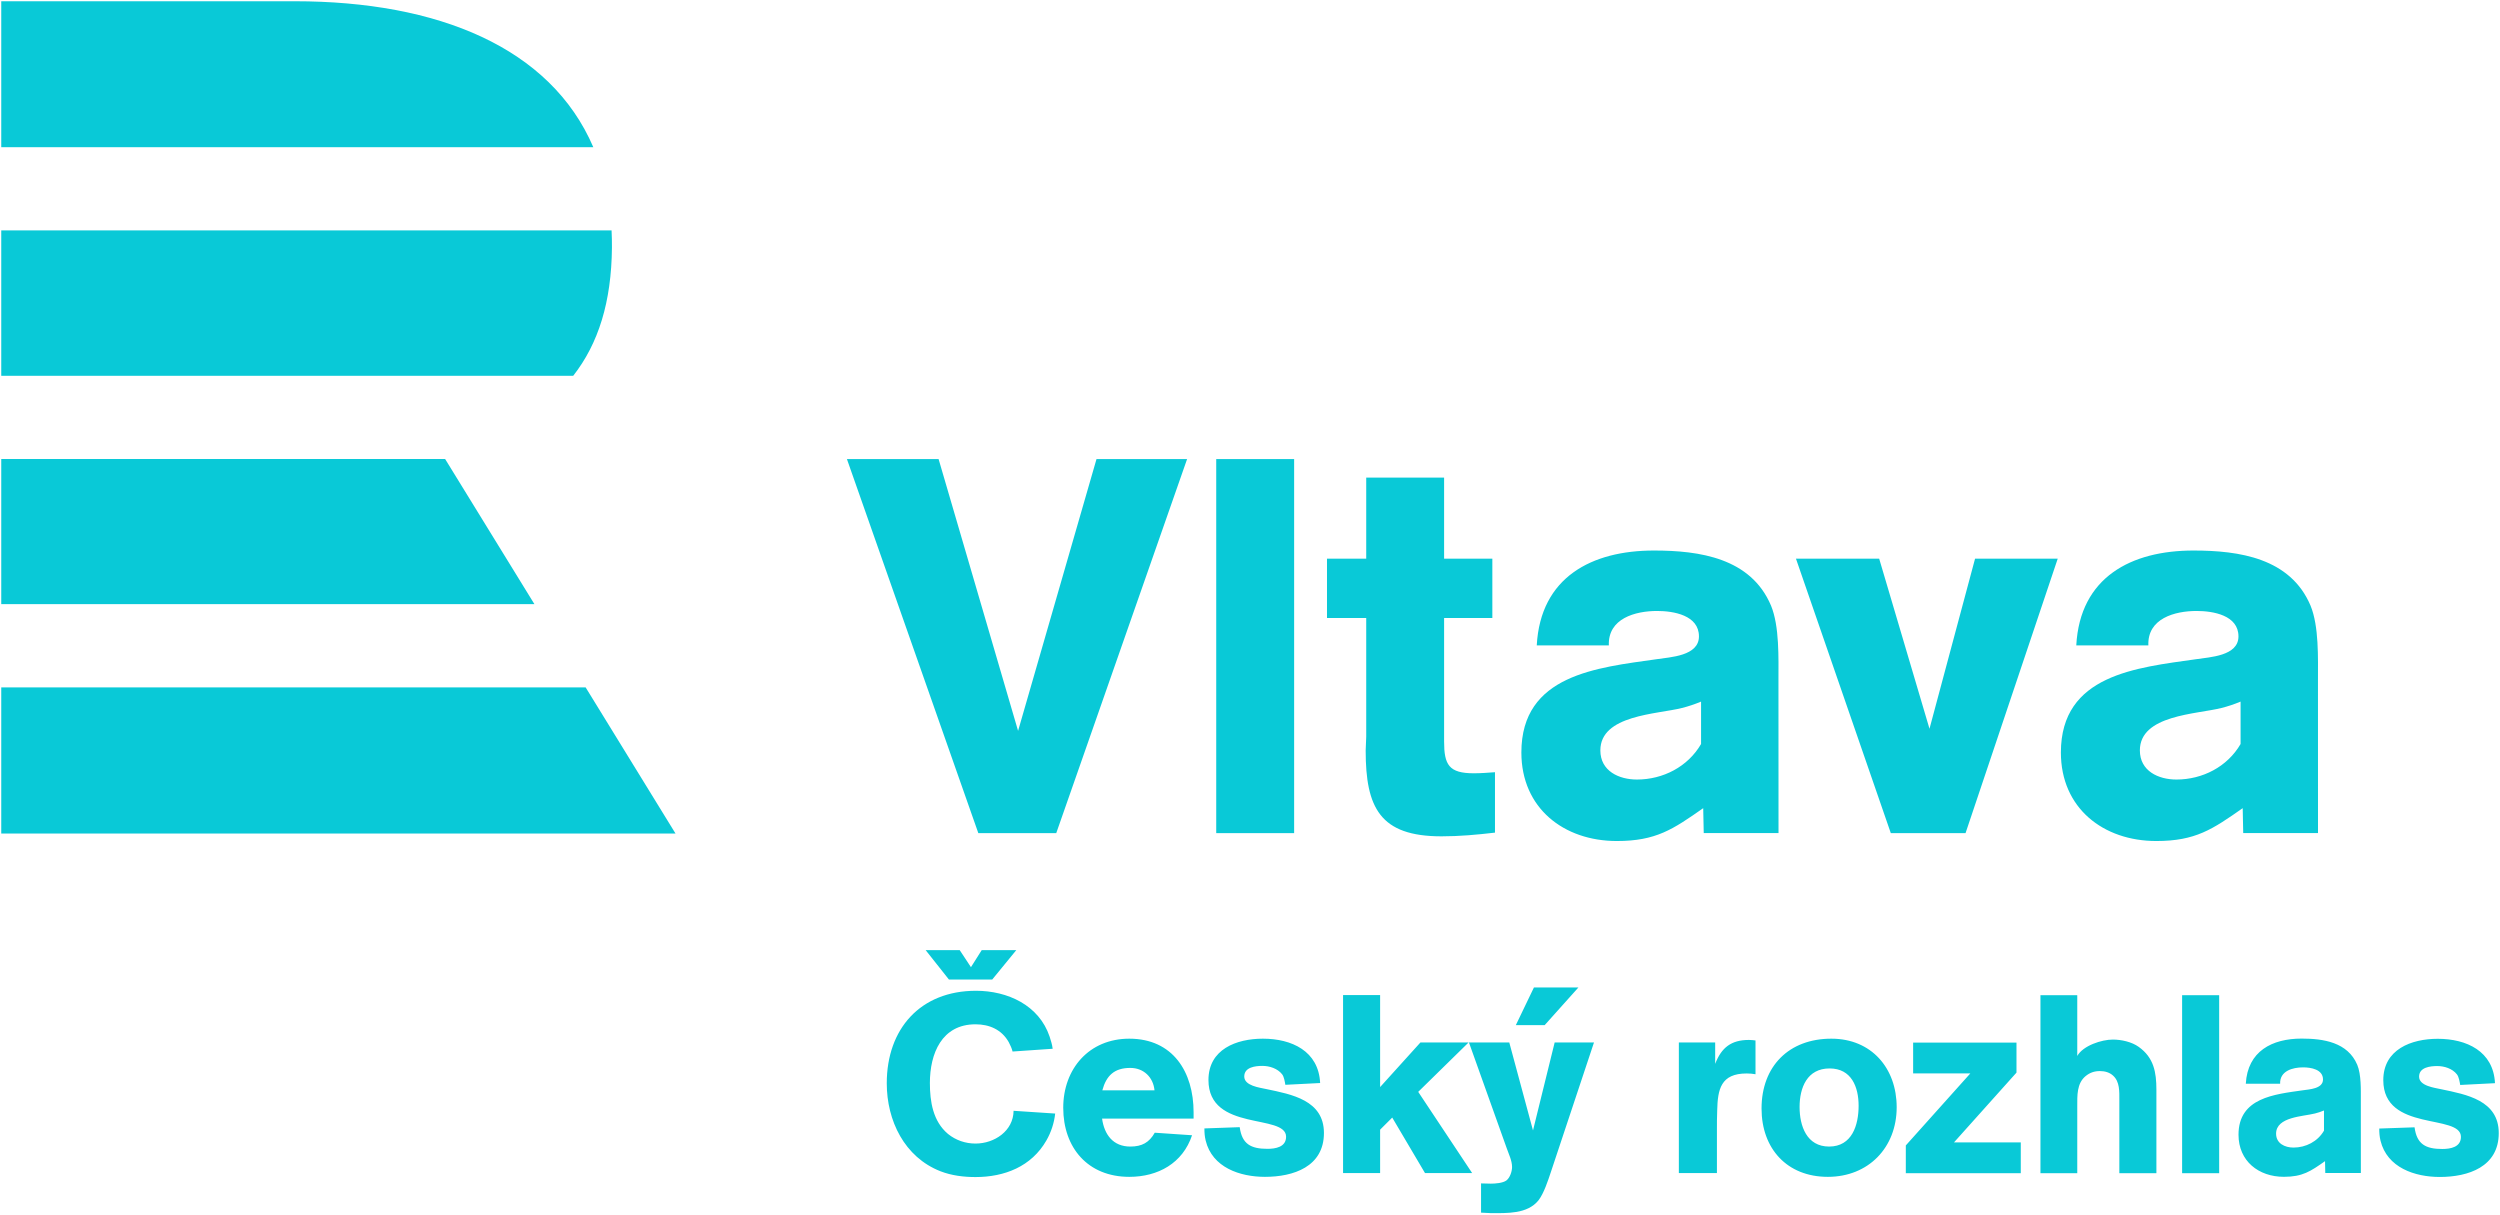
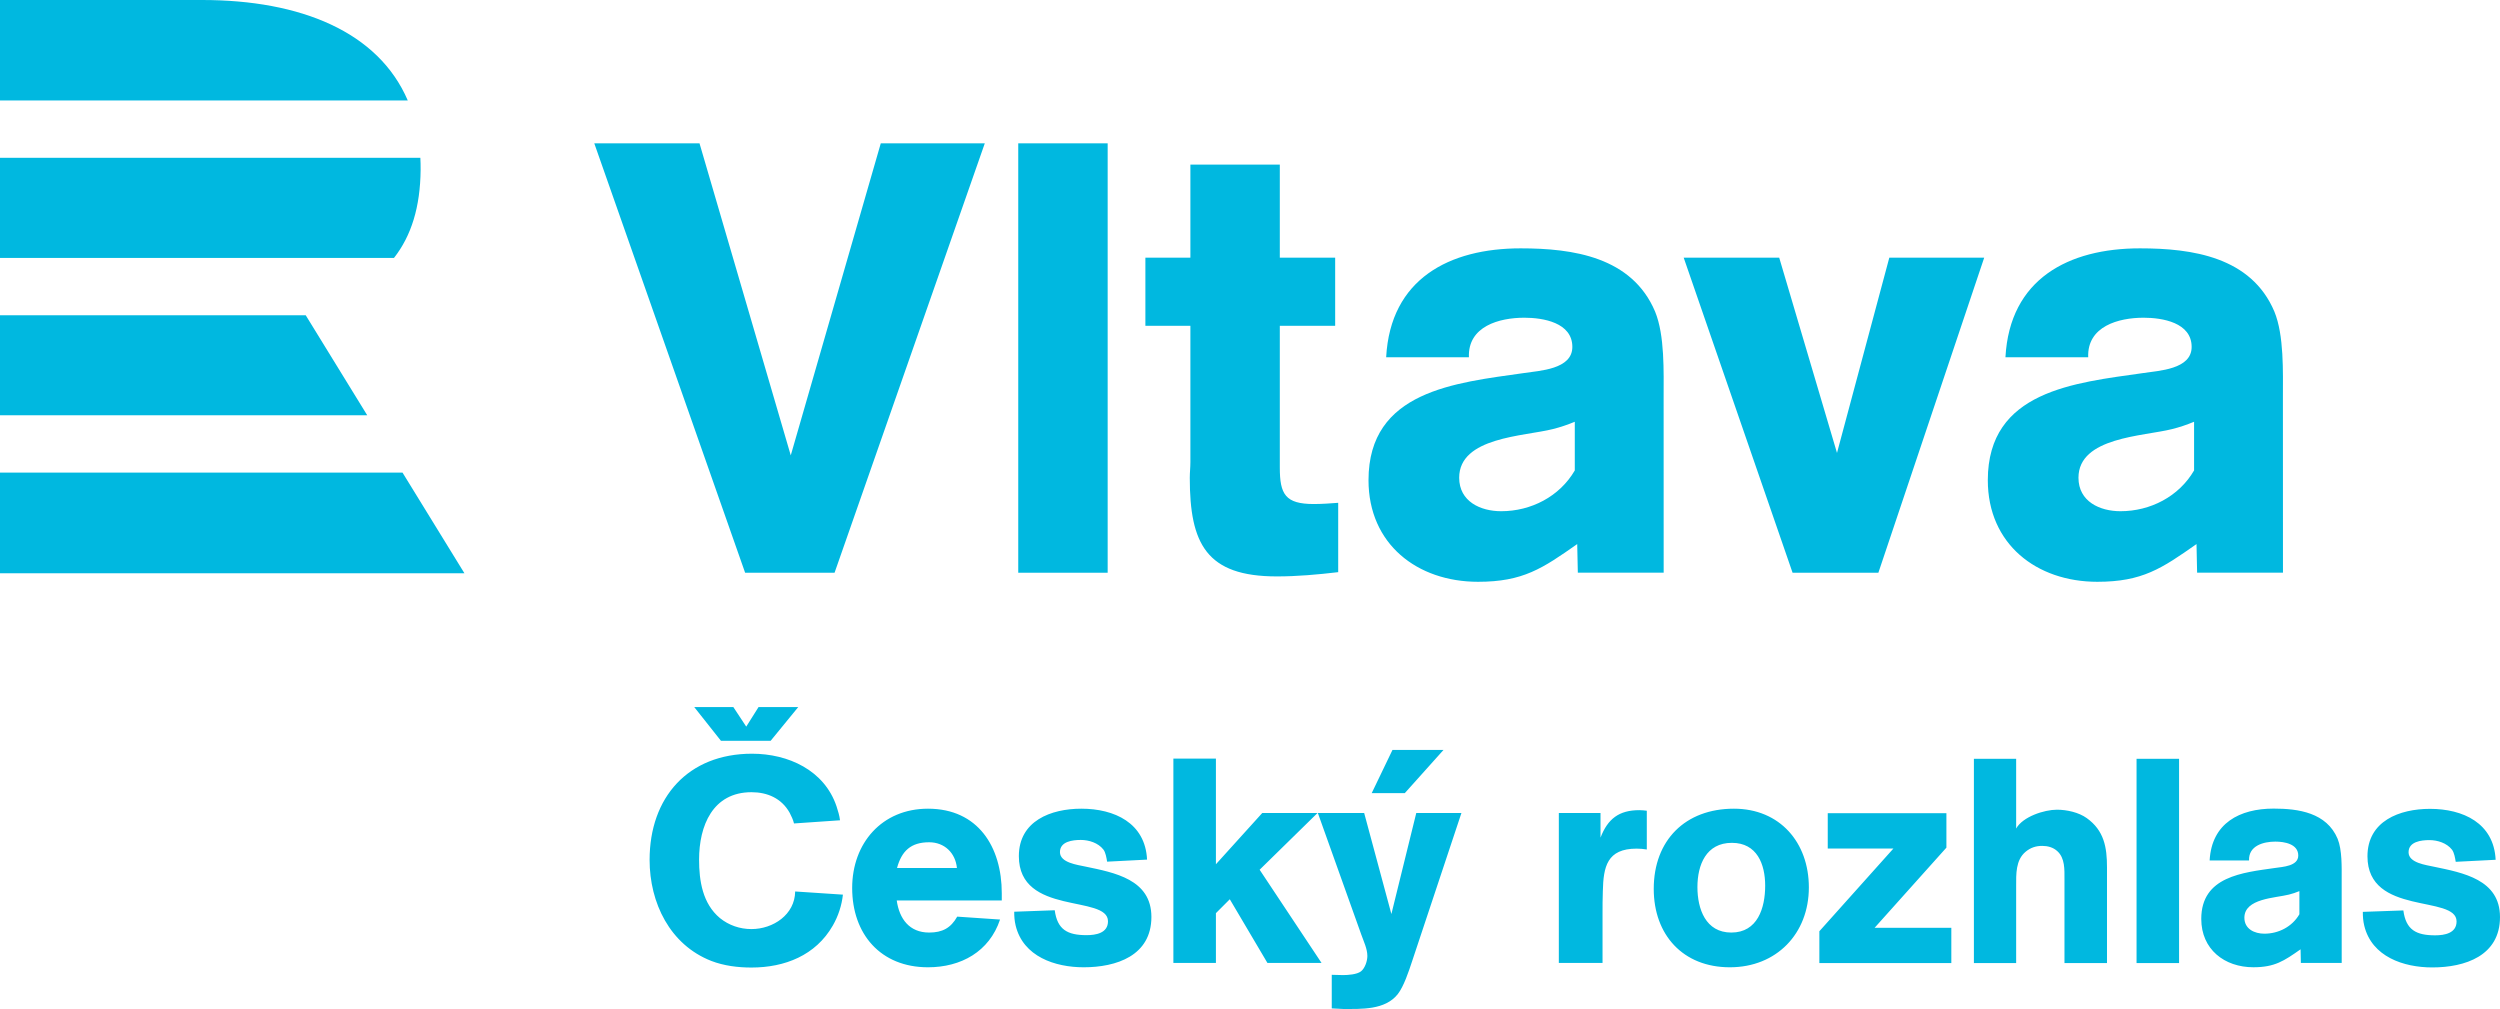
- <svg xmlns="http://www.w3.org/2000/svg" width="1000" height="485.76" id="svg3560" version="1.1">
-   <defs id="defs3562" />
-   <g id="layer1" transform="translate(-269.4351,-130.8131)">
-     <g id="g3683" transform="matrix(9.807711,0,0,9.807711,-2377.51,-5426.194)">
-       <g id="g3165" transform="matrix(1.25,0,0,-1.25,269.9351,594.6305)">
-         <path d="M 0,0 19.067,0 22,-4.769 0,-4.769 0,0 z m 0,7.451 0,-4.735 17.396,0 -2.913,4.735 -14.483,0 z m 18.662,2.716 -18.662,0 0,4.744 19.913,0 c 0.009,-0.186 0.014,-0.374 0.012,-0.566 -0.016,-1.765 -0.439,-3.126 -1.263,-4.178 m -9.087,12.22 -9.575,0 0,-4.761 19.317,0 c -1.396,3.253 -5.071,4.761 -9.742,4.761" style="fill:#09c9d7;fill-opacity:1;fill-rule:nonzero;stroke:none" id="path3167" />
-       </g>
-       <g id="g3169" transform="matrix(1.25,0,0,-1.25,310.3512,606.545)">
-         <path d="m 0,0 -1.413,0 -0.759,0.959 1.111,0 0.367,-0.556 0.351,0.556 1.128,0 L 0,0 z m 28.268,-4.118 c 0,-0.633 -0.215,-1.332 -0.963,-1.332 -0.732,0 -0.963,0.674 -0.963,1.291 0,0.633 0.248,1.258 0.979,1.258 0.716,0 0.947,-0.608 0.947,-1.217 m 1.242,-0.049 c 0,1.275 -0.823,2.237 -2.131,2.237 -1.382,0 -2.278,-0.897 -2.278,-2.279 0,-1.308 0.831,-2.229 2.163,-2.229 1.324,0 2.246,0.955 2.246,2.271 m -4.606,1.077 0,1.102 c -0.074,0.009 -0.14,0.017 -0.215,0.017 -0.575,0 -0.896,-0.247 -1.101,-0.781 l 0,0.699 -1.185,0 0,-4.261 1.242,0 0,1.39 c 0,0.214 0,0.436 0.009,0.65 0.016,0.691 0.115,1.209 0.962,1.209 0.099,0 0.189,-0.008 0.288,-0.025 m -9.246,-3.224 -1.759,2.649 1.644,1.612 -1.571,0 -1.316,-1.456 0,3.002 -1.209,0 0,-5.807 1.209,0 0,1.415 0.395,0.395 1.069,-1.81 1.538,0 z m -4.835,1.307 c 0,1.07 -1.054,1.26 -1.876,1.432 -0.222,0.049 -0.724,0.107 -0.724,0.411 0,0.305 0.362,0.346 0.592,0.346 0.231,0 0.493,-0.083 0.642,-0.272 0.066,-0.082 0.09,-0.246 0.107,-0.345 l 1.135,0.058 c -0.049,1.044 -0.93,1.447 -1.867,1.447 -0.864,0 -1.777,-0.345 -1.777,-1.349 0,-1.702 2.533,-1.086 2.533,-1.851 0,-0.337 -0.345,-0.394 -0.608,-0.394 -0.543,0 -0.831,0.156 -0.905,0.707 L 6.923,-4.858 c 0,-0.14 0.008,-0.255 0.041,-0.395 0.214,-0.881 1.119,-1.185 1.934,-1.185 0.929,0 1.925,0.33 1.925,1.431 m -5.528,1.391 -1.703,0 c 0.132,0.485 0.395,0.732 0.913,0.732 0.436,0 0.749,-0.304 0.79,-0.732 m 1.275,-0.922 0,0.206 c 0,1.316 -0.675,2.402 -2.098,2.402 -1.308,0 -2.155,-0.979 -2.155,-2.254 0,-1.308 0.806,-2.254 2.155,-2.254 0.938,0 1.744,0.445 2.048,1.357 L 5.303,-4.998 C 5.122,-5.319 4.884,-5.45 4.505,-5.45 c -0.559,0 -0.847,0.386 -0.921,0.912 l 2.986,0 z m -4.516,0.165 -1.357,0.09 c -0.008,-0.658 -0.625,-1.069 -1.242,-1.069 -0.329,0 -0.642,0.107 -0.897,0.313 -0.493,0.412 -0.592,1.061 -0.592,1.662 0,0.962 0.387,1.916 1.489,1.916 0.452,0 0.855,-0.173 1.085,-0.584 0.05,-0.099 0.099,-0.198 0.124,-0.304 l 1.308,0.09 c -0.016,0.14 -0.058,0.264 -0.099,0.395 -0.345,1.028 -1.373,1.497 -2.402,1.497 -1.817,0 -2.912,-1.242 -2.912,-3.019 0,-1.217 0.576,-2.41 1.753,-2.87 0.361,-0.14 0.756,-0.189 1.143,-0.189 0.946,0 1.826,0.345 2.311,1.192 0.157,0.272 0.255,0.576 0.288,0.88 m 41.398,-0.558 c -0.205,-0.354 -0.592,-0.552 -0.995,-0.552 -0.28,0 -0.568,0.133 -0.568,0.454 0,0.551 0.881,0.559 1.267,0.658 0.099,0.024 0.197,0.057 0.296,0.098 l 0,-0.658 z m 1.202,0.987 c 0,0.346 0.016,0.84 -0.116,1.16 -0.313,0.741 -1.111,0.857 -1.817,0.857 -0.963,0 -1.762,-0.412 -1.82,-1.474 l 1.12,0 c -0.016,0.42 0.411,0.535 0.749,0.535 0.255,0 0.65,-0.065 0.65,-0.395 0,-0.304 -0.445,-0.321 -0.659,-0.353 -0.921,-0.132 -2.098,-0.239 -2.098,-1.449 0,-0.863 0.658,-1.374 1.482,-1.374 0.608,0 0.872,0.181 1.341,0.511 l 0.008,-0.387 1.161,0 -10e-4,2.369 z m 4.5,-1.067 c 0,1.07 -1.052,1.259 -1.875,1.431 -0.222,0.05 -0.724,0.107 -0.724,0.412 0,0.304 0.362,0.345 0.592,0.345 0.231,0 0.494,-0.082 0.642,-0.271 0.065,-0.082 0.09,-0.247 0.107,-0.346 l 1.135,0.058 c -0.05,1.045 -0.929,1.448 -1.867,1.448 -0.864,0 -1.777,-0.346 -1.777,-1.349 0,-1.703 2.533,-1.086 2.533,-1.851 0,-0.337 -0.344,-0.395 -0.609,-0.395 -0.542,0 -0.831,0.156 -0.904,0.707 l -1.152,-0.04 c 0,-0.14 0.008,-0.256 0.041,-0.395 0.214,-0.881 1.119,-1.185 1.933,-1.185 0.93,0 1.925,0.329 1.925,1.431 m -9.122,-1.308 -1.209,0 0,5.807 1.209,0 0,-5.807 z m -3.257,0 0,2.386 c 0,0.271 0.017,0.6 -0.205,0.798 -0.116,0.107 -0.272,0.148 -0.428,0.148 -0.181,0 -0.329,-0.05 -0.469,-0.165 -0.289,-0.239 -0.271,-0.641 -0.271,-0.978 l 0,-2.189 -1.201,0 0,5.808 1.201,0 0,-1.983 c 0.188,0.338 0.797,0.535 1.159,0.535 0.281,0 0.617,-0.074 0.847,-0.239 0.494,-0.353 0.576,-0.83 0.576,-1.398 l 0,-2.723 -1.209,0 z m -6.967,0 0,0.906 2.106,2.351 -1.867,0 0,1.004 3.372,0 0,-0.979 -2.04,-2.278 2.18,0 0,-1.004 -3.751,0 z m -10.683,6.059 -1.451,0 -0.59,-1.228 0.941,0 1.1,1.228 z m 0.509,-1.793 -1.283,0 -0.707,-2.871 -0.774,2.871 -1.316,0 1.234,-3.455 c 0.066,-0.189 0.173,-0.403 0.173,-0.609 0,-0.139 -0.066,-0.345 -0.181,-0.436 -0.116,-0.09 -0.371,-0.107 -0.511,-0.107 -0.106,0 -0.213,0.008 -0.32,0.008 l 0,-0.954 c 0.107,0 0.214,-0.016 0.32,-0.016 0.527,0 1.193,-0.033 1.555,0.419 0.173,0.222 0.313,0.65 0.403,0.921 l 1.407,4.229 z" style="fill:#09c9d7;fill-opacity:1;fill-rule:nonzero;stroke:none" id="path3171" />
-       </g>
-       <g id="g3173" transform="matrix(1.25,0,0,-1.25,318.2995,585.3174)">
-         <path d="M 0,0 -2.956,0 -5.515,-8.869 -8.109,0 -11.1,0 l 4.288,-12.206 2.542,0 L 0,0 z m 3.492,0 -2.542,0 0,-12.206 2.542,0 0,12.206 z m 6.553,-12.189 0,1.971 c -0.225,-0.017 -0.467,-0.035 -0.692,-0.035 -0.812,0 -0.968,0.277 -0.968,1.038 l 0,4.028 1.574,0 0,1.937 -1.574,0 0,2.645 -2.541,0 0,-2.645 -1.28,0 0,-1.937 1.28,0 0,-3.873 c 0,-0.155 -0.018,-0.294 -0.018,-0.449 0,-1.867 0.467,-2.801 2.473,-2.801 0.588,0 1.158,0.052 1.746,0.121 m 18.361,8.939 -2.697,0 -1.487,-5.55 -1.642,5.55 -2.715,0 3.095,-8.956 2.438,0 3.008,8.956 z m 8.492,-8.953 -2.44,-0.001 -0.017,0.813 c -0.986,-0.691 -1.539,-1.072 -2.819,-1.072 -1.729,0 -3.113,1.072 -3.113,2.888 0,2.543 2.473,2.768 4.41,3.044 0.45,0.069 1.384,0.104 1.384,0.744 0,0.692 -0.83,0.83 -1.367,0.83 -0.709,0 -1.608,-0.242 -1.573,-1.124 l -2.352,0 c 0.121,2.231 1.798,3.096 3.822,3.096 1.487,0 3.165,-0.242 3.822,-1.799 0.277,-0.674 0.242,-1.712 0.242,-2.439 l 0.001,-4.98 z m -2.526,4.289 c -0.208,-0.087 -0.415,-0.156 -0.623,-0.208 -0.813,-0.207 -2.663,-0.225 -2.663,-1.384 0,-0.674 0.605,-0.951 1.193,-0.951 0.848,0 1.661,0.415 2.093,1.159 l 0,1.384 z m -15.078,0.691 c 0,0.727 0.035,1.765 -0.242,2.439 -0.657,1.557 -2.334,1.799 -3.822,1.799 -2.023,0 -3.701,-0.865 -3.822,-3.096 l 2.352,0 c -0.034,0.882 0.865,1.124 1.574,1.124 0.536,0 1.366,-0.138 1.366,-0.83 0,-0.64 -0.934,-0.675 -1.383,-0.744 -1.937,-0.276 -4.411,-0.501 -4.411,-3.044 0,-1.816 1.384,-2.888 3.114,-2.888 1.279,0 1.833,0.381 2.819,1.072 l 0.017,-0.813 2.44,0.001 -0.002,4.98 z m -2.525,-2.075 c -0.432,-0.744 -1.245,-1.159 -2.092,-1.159 -0.588,0 -1.194,0.277 -1.194,0.951 0,1.159 1.851,1.177 2.664,1.384 0.207,0.052 0.415,0.121 0.622,0.208 l 0,-1.384 z" style="fill:#09c9d7;fill-opacity:1;fill-rule:nonzero;stroke:none" id="path3175" />
-       </g>
+ <svg xmlns="http://www.w3.org/2000/svg" version="1.1" id="svg2" xml:space="preserve" width="247.235" height="99.783" viewBox="0 0 247.235 99.783">
+   <defs id="defs6" />
+   <g id="g10" transform="matrix(1.333333,0,0,-1.333333,-75.59067,245.6693)">
+     <g id="g12" transform="translate(56.693,149.2)">
+       <path d="m 0,0 h 29.854 l 4.593,-7.467 H 0 Z M 0,11.667 V 4.252 h 27.237 l -4.56,7.415 z m 29.22,4.252 H 0 v 7.428 h 31.178 c 0.015,-0.291 0.023,-0.585 0.02,-0.886 -0.026,-2.764 -0.687,-4.895 -1.978,-6.542 M 14.991,35.052 H 0 v -7.453 h 30.245 c -2.185,5.092 -7.94,7.453 -15.254,7.453" style="fill:#00b8e0;fill-opacity:1;fill-rule:nonzero;stroke:none" id="path14" />
+     </g>
+     <g id="g16" transform="translate(113.852,129.307)">
+       <path d="m 0,0 h -3.686 l -1.982,2.503 h 2.9 l 0.958,-1.452 0.914,1.452 h 2.944 z m 73.765,-10.745 c 0,-1.653 -0.56,-3.478 -2.512,-3.478 -1.91,0 -2.513,1.761 -2.513,3.37 0,1.653 0.646,3.284 2.555,3.284 1.868,0 2.47,-1.588 2.47,-3.176 m 3.24,-0.129 c 0,3.326 -2.147,5.838 -5.559,5.838 -3.607,0 -5.946,-2.34 -5.946,-5.946 0,-3.414 2.169,-5.817 5.646,-5.817 3.455,0 5.859,2.49 5.859,5.925 m -12.02,2.812 v 2.875 c -0.192,0.022 -0.364,0.042 -0.558,0.042 -1.502,0 -2.34,-0.642 -2.875,-2.038 v 1.825 H 58.46 v -11.119 h 3.242 v 3.627 c 0,0.559 0,1.139 0.022,1.697 0.043,1.802 0.3,3.155 2.511,3.155 0.257,0 0.493,-0.022 0.75,-0.064 m -24.125,-8.415 -4.591,6.913 4.291,4.206 h -4.099 l -3.435,-3.799 v 7.834 h -3.155 v -15.154 h 3.155 v 3.693 l 1.03,1.031 2.791,-4.724 z m -12.619,3.413 c 0,2.792 -2.748,3.286 -4.895,3.735 -0.579,0.129 -1.888,0.279 -1.888,1.073 0,0.795 0.944,0.902 1.545,0.902 0.602,0 1.287,-0.215 1.674,-0.708 0.172,-0.215 0.236,-0.644 0.279,-0.903 l 2.963,0.152 c -0.129,2.724 -2.426,3.777 -4.873,3.777 -2.254,0 -4.636,-0.901 -4.636,-3.52 0,-4.443 6.611,-2.835 6.611,-4.831 0,-0.88 -0.901,-1.029 -1.589,-1.029 -1.416,0 -2.168,0.407 -2.361,1.847 l -3.005,-0.109 c 0,-0.364 0.021,-0.665 0.107,-1.029 0.559,-2.299 2.919,-3.092 5.045,-3.092 2.425,0 5.023,0.86 5.023,3.735 M 13.817,-9.437 H 9.373 c 0.344,1.267 1.031,1.911 2.384,1.911 1.137,0 1.952,-0.793 2.06,-1.911 m 3.326,-2.404 v 0.537 c 0,3.434 -1.76,6.268 -5.473,6.268 -3.413,0 -5.623,-2.555 -5.623,-5.881 0,-3.413 2.103,-5.882 5.623,-5.882 2.447,0 4.551,1.159 5.345,3.541 l -3.177,0.216 c -0.472,-0.839 -1.094,-1.181 -2.081,-1.181 -1.46,0 -2.212,1.009 -2.405,2.382 z m -11.783,0.43 -3.541,0.235 c -0.022,-1.717 -1.632,-2.789 -3.241,-2.789 -0.859,0 -1.675,0.278 -2.34,0.816 -1.288,1.074 -1.546,2.768 -1.546,4.336 0,2.51 1.009,5 3.886,5 1.18,0 2.232,-0.451 2.832,-1.524 0.13,-0.258 0.258,-0.516 0.323,-0.794 l 3.412,0.235 c -0.042,0.367 -0.15,0.689 -0.257,1.031 -0.901,2.683 -3.584,3.907 -6.268,3.907 -4.743,0 -7.598,-3.24 -7.598,-7.877 0,-3.178 1.503,-6.289 4.572,-7.491 0.944,-0.364 1.974,-0.492 2.984,-0.492 2.468,0 4.764,0.901 6.031,3.111 0.408,0.708 0.665,1.502 0.751,2.296 m 108.028,-1.455 c -0.535,-0.924 -1.545,-1.441 -2.598,-1.441 -0.73,0 -1.482,0.346 -1.482,1.183 0,1.438 2.298,1.459 3.306,1.717 0.258,0.064 0.516,0.149 0.774,0.258 z m 3.136,2.575 c 0,0.901 0.041,2.19 -0.302,3.027 -0.817,1.934 -2.899,2.235 -4.742,2.235 -2.514,0 -4.598,-1.074 -4.749,-3.845 h 2.922 c -0.043,1.095 1.073,1.396 1.953,1.396 0.667,0 1.698,-0.171 1.698,-1.031 0,-0.795 -1.16,-0.838 -1.719,-0.923 -2.404,-0.343 -5.475,-0.623 -5.475,-3.779 0,-2.254 1.717,-3.586 3.866,-3.586 1.588,0 2.275,0.473 3.5,1.332 l 0.021,-1.009 h 3.029 z m 11.743,-2.784 c 0,2.791 -2.746,3.285 -4.893,3.734 -0.58,0.13 -1.889,0.279 -1.889,1.073 0,0.794 0.944,0.902 1.545,0.902 0.602,0 1.287,-0.214 1.674,-0.708 0.17,-0.214 0.236,-0.644 0.279,-0.902 l 2.961,0.151 c -0.129,2.725 -2.423,3.777 -4.871,3.777 -2.254,0 -4.636,-0.901 -4.636,-3.519 0,-4.444 6.609,-2.834 6.609,-4.83 0,-0.88 -0.898,-1.032 -1.588,-1.032 -1.416,0 -2.168,0.409 -2.359,1.847 l -3.006,-0.106 c 0,-0.366 0.021,-0.666 0.107,-1.031 0.559,-2.298 2.918,-3.091 5.043,-3.091 2.426,0 5.024,0.859 5.024,3.735 m -23.803,-3.413 h -3.154 v 15.154 h 3.154 z m -8.5,0 v 6.224 c 0,0.708 0.043,1.568 -0.535,2.082 -0.303,0.28 -0.709,0.387 -1.117,0.387 -0.473,0 -0.858,-0.13 -1.225,-0.43 -0.752,-0.623 -0.707,-1.673 -0.707,-2.553 v -5.71 h -3.134 v 15.154 h 3.134 v -5.174 c 0.492,0.881 2.08,1.397 3.025,1.397 0.733,0 1.612,-0.195 2.211,-0.623 1.289,-0.923 1.502,-2.168 1.502,-3.65 v -7.104 z m -18.18,0 v 2.362 l 5.494,6.137 h -4.872 v 2.62 h 8.801 v -2.556 l -5.324,-5.944 h 5.689 v -2.619 z M 49.905,-0.68 h -3.784 l -1.54,-3.203 h 2.454 z m 1.33,-4.678 h -3.349 l -1.845,-7.492 -2.018,7.492 h -3.435 l 3.22,-9.014 c 0.172,-0.494 0.451,-1.053 0.451,-1.589 0,-0.365 -0.172,-0.901 -0.472,-1.139 -0.302,-0.235 -0.968,-0.278 -1.333,-0.278 -0.277,0 -0.556,0.021 -0.836,0.021 v -2.491 c 0.28,0 0.559,-0.043 0.836,-0.043 1.375,0 3.113,-0.086 4.057,1.096 0.452,0.579 0.818,1.695 1.053,2.403 l 3.671,11.034" style="fill:#00b8e0;fill-opacity:1;fill-rule:nonzero;stroke:none" id="path18" />
+     </g>
+     <g id="g20" transform="translate(129.736,173.622)">
+       <path d="M 0,0 H -7.715 L -14.392,-23.145 -21.16,0 h -7.805 l 11.189,-31.852 h 6.632 z M 2.481,-31.852 H 9.113 V 0 H 2.481 Z m 6.632,0 z m 17.099,0.045 v 5.143 c -0.586,-0.045 -1.218,-0.09 -1.804,-0.09 -2.121,0 -2.527,0.722 -2.527,2.707 v 10.512 h 4.106 v 5.053 h -4.106 v 6.903 h -6.632 v -6.903 h -3.338 v -5.053 h 3.338 v -10.106 c 0,-0.406 -0.045,-0.767 -0.045,-1.173 0,-4.873 1.218,-7.309 6.452,-7.309 1.534,0 3.022,0.136 4.556,0.316 z m 47.914,23.325 h -7.038 l -3.88,-14.482 -4.286,14.482 h -7.084 l 8.076,-23.37 h 6.362 z m 22.16,-23.362 -6.368,-10e-4 -0.045,2.121 c -2.572,-1.805 -4.016,-2.798 -7.356,-2.798 -4.513,0 -8.123,2.798 -8.123,7.537 0,6.634 6.453,7.221 11.508,7.943 1.173,0.181 3.61,0.271 3.61,1.941 0,1.805 -2.166,2.166 -3.565,2.166 -1.85,0 -4.197,-0.632 -4.107,-2.934 h -6.138 c 0.316,5.822 4.694,8.079 9.974,8.079 3.882,0 8.259,-0.632 9.974,-4.694 0.722,-1.76 0.632,-4.468 0.632,-6.363 z m -6.593,11.192 c -0.542,-0.226 -1.083,-0.407 -1.625,-0.542 -2.121,-0.542 -6.95,-0.587 -6.95,-3.61 0,-1.761 1.58,-2.483 3.114,-2.483 2.212,0 4.333,1.084 5.461,3.024 z m -39.344,1.805 c 0,1.895 0.09,4.603 -0.632,6.363 -1.715,4.062 -6.093,4.694 -9.974,4.694 -5.28,0 -9.658,-2.257 -9.974,-8.079 h 6.138 c -0.09,2.302 2.256,2.934 4.107,2.934 1.399,0 3.565,-0.361 3.565,-2.166 0,-1.67 -2.437,-1.76 -3.61,-1.941 -5.055,-0.722 -11.509,-1.309 -11.509,-7.943 0,-4.739 3.611,-7.537 8.124,-7.537 3.339,0 4.784,0.993 7.356,2.798 l 0.045,-2.121 6.367,10e-4 z m -6.589,-5.416 c -1.129,-1.94 -3.25,-3.024 -5.461,-3.024 -1.535,0 -3.114,0.722 -3.114,2.483 0,3.023 4.829,3.068 6.95,3.61 0.541,0.135 1.083,0.316 1.625,0.542 v -3.611" style="fill:#00b8e0;fill-opacity:1;fill-rule:nonzero;stroke:none" id="path22" />
    </g>
  </g>
</svg>
